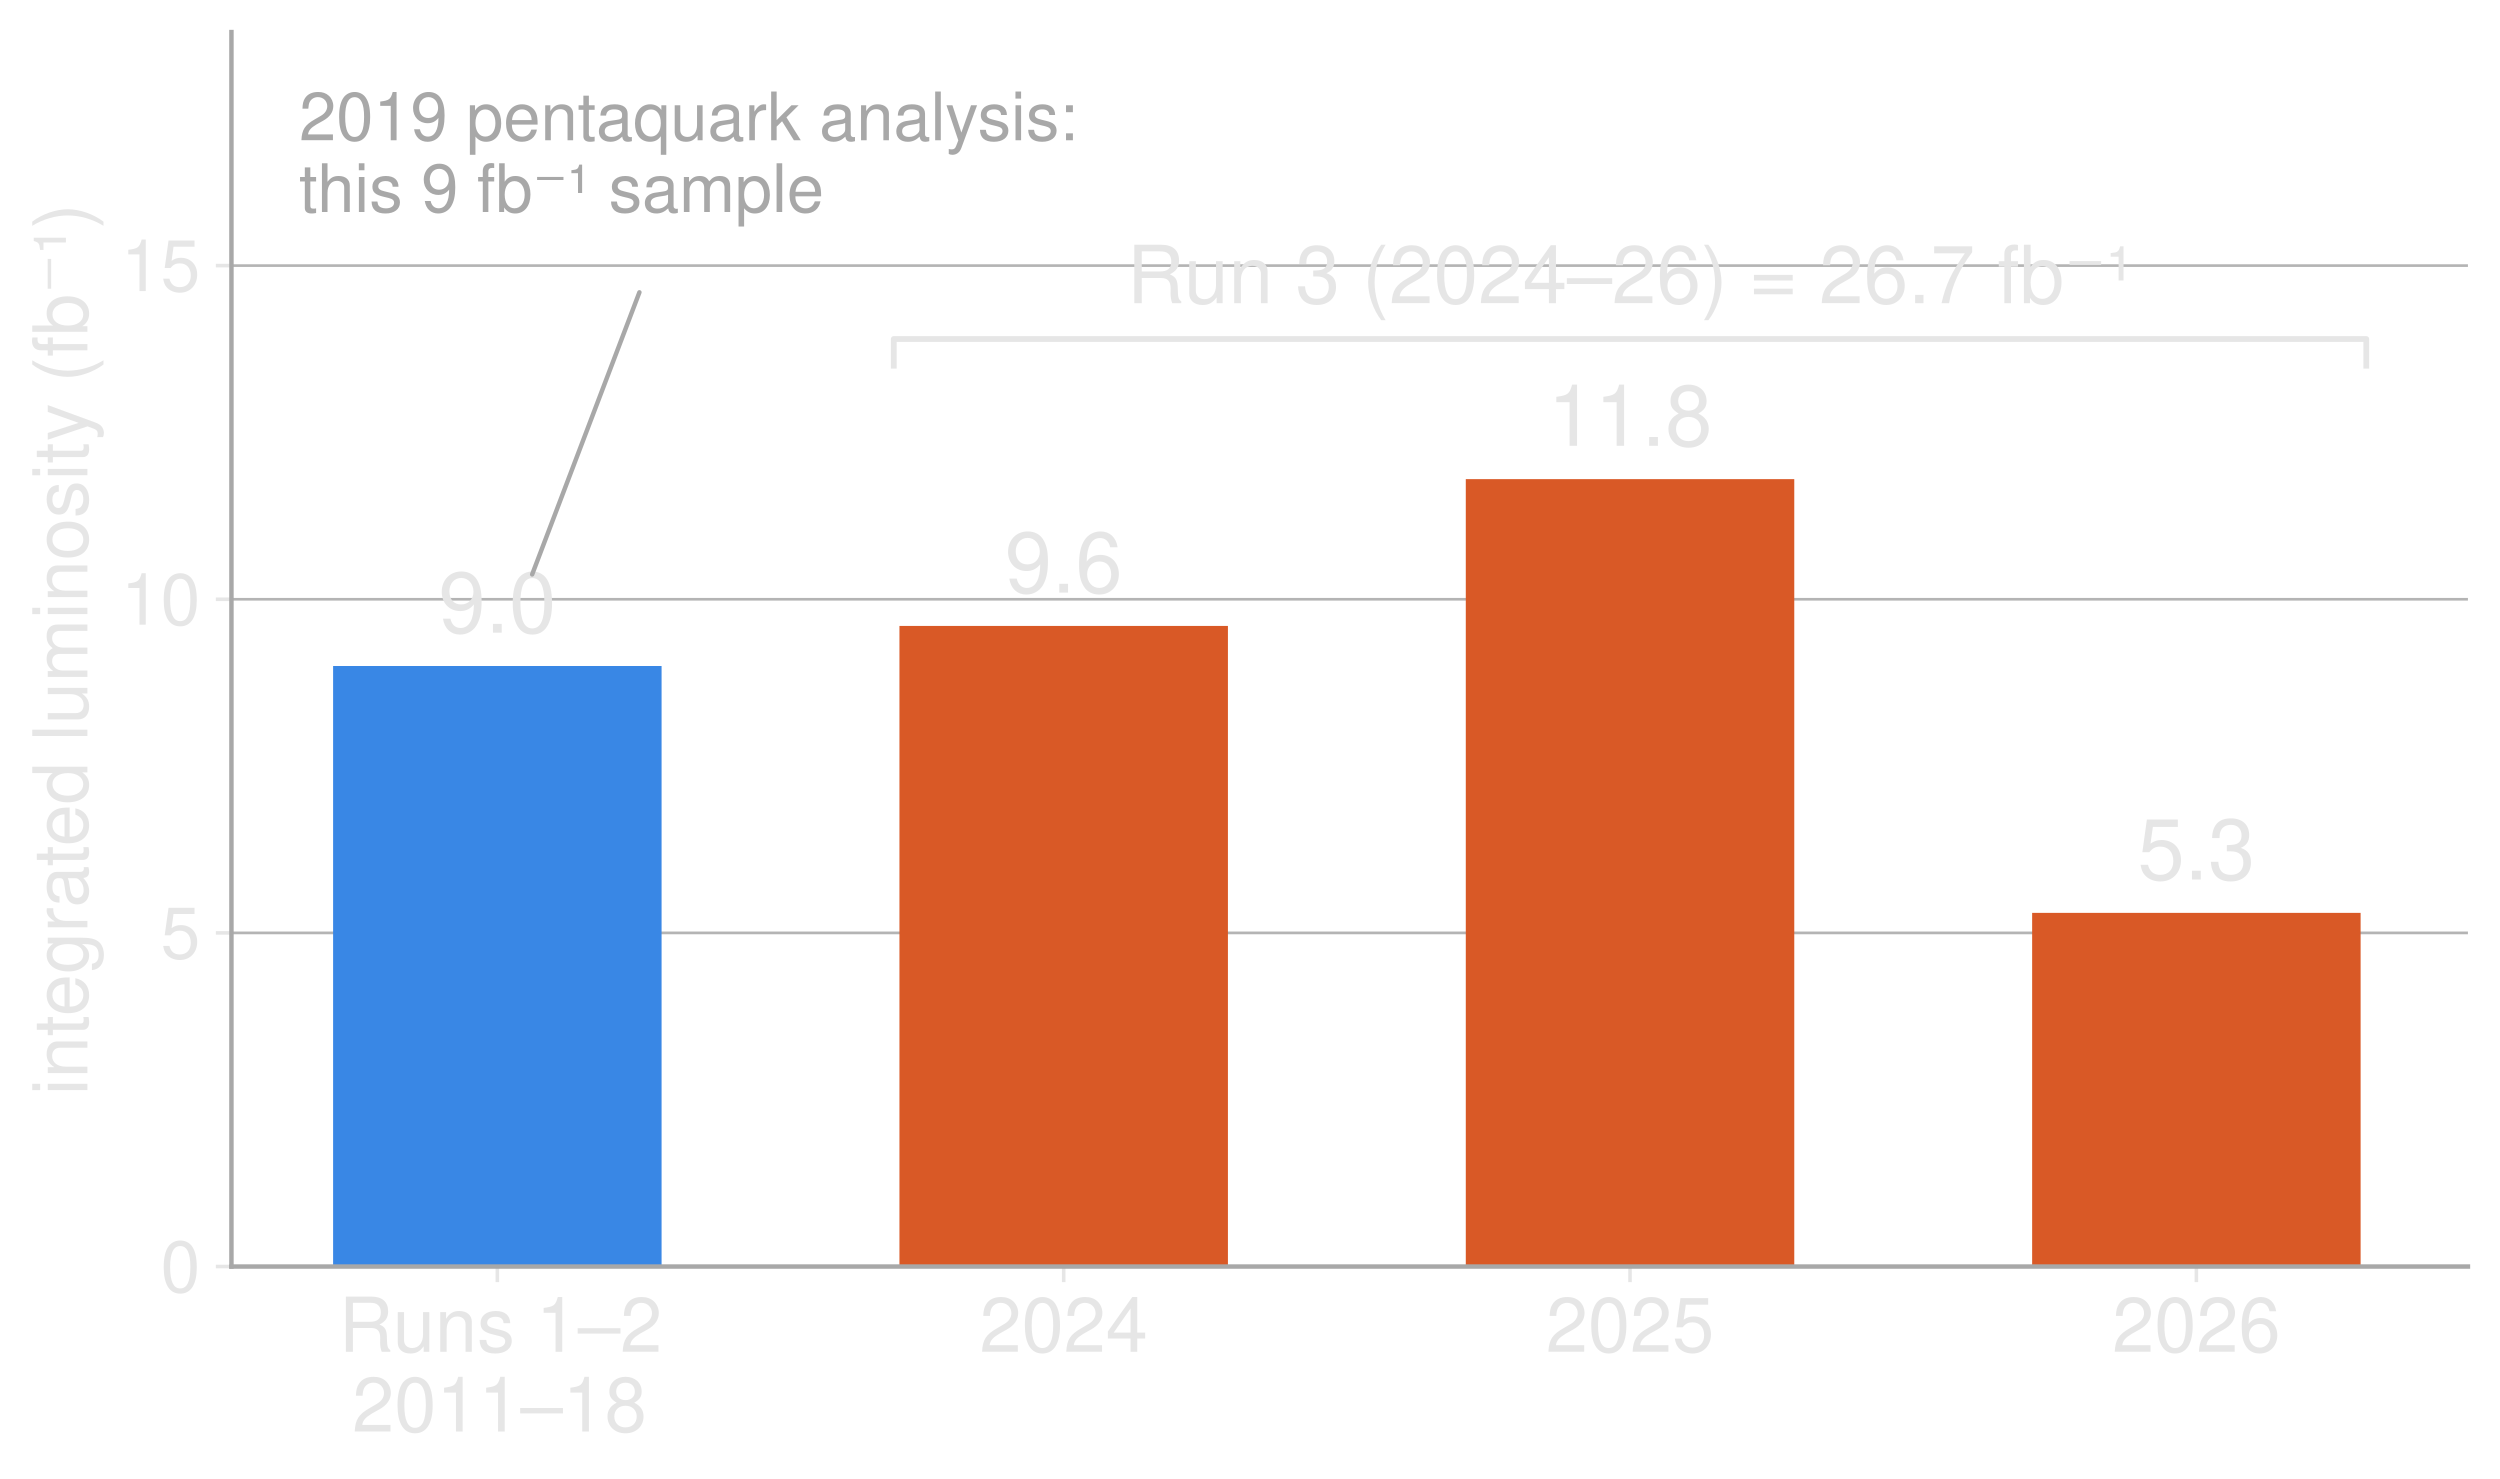
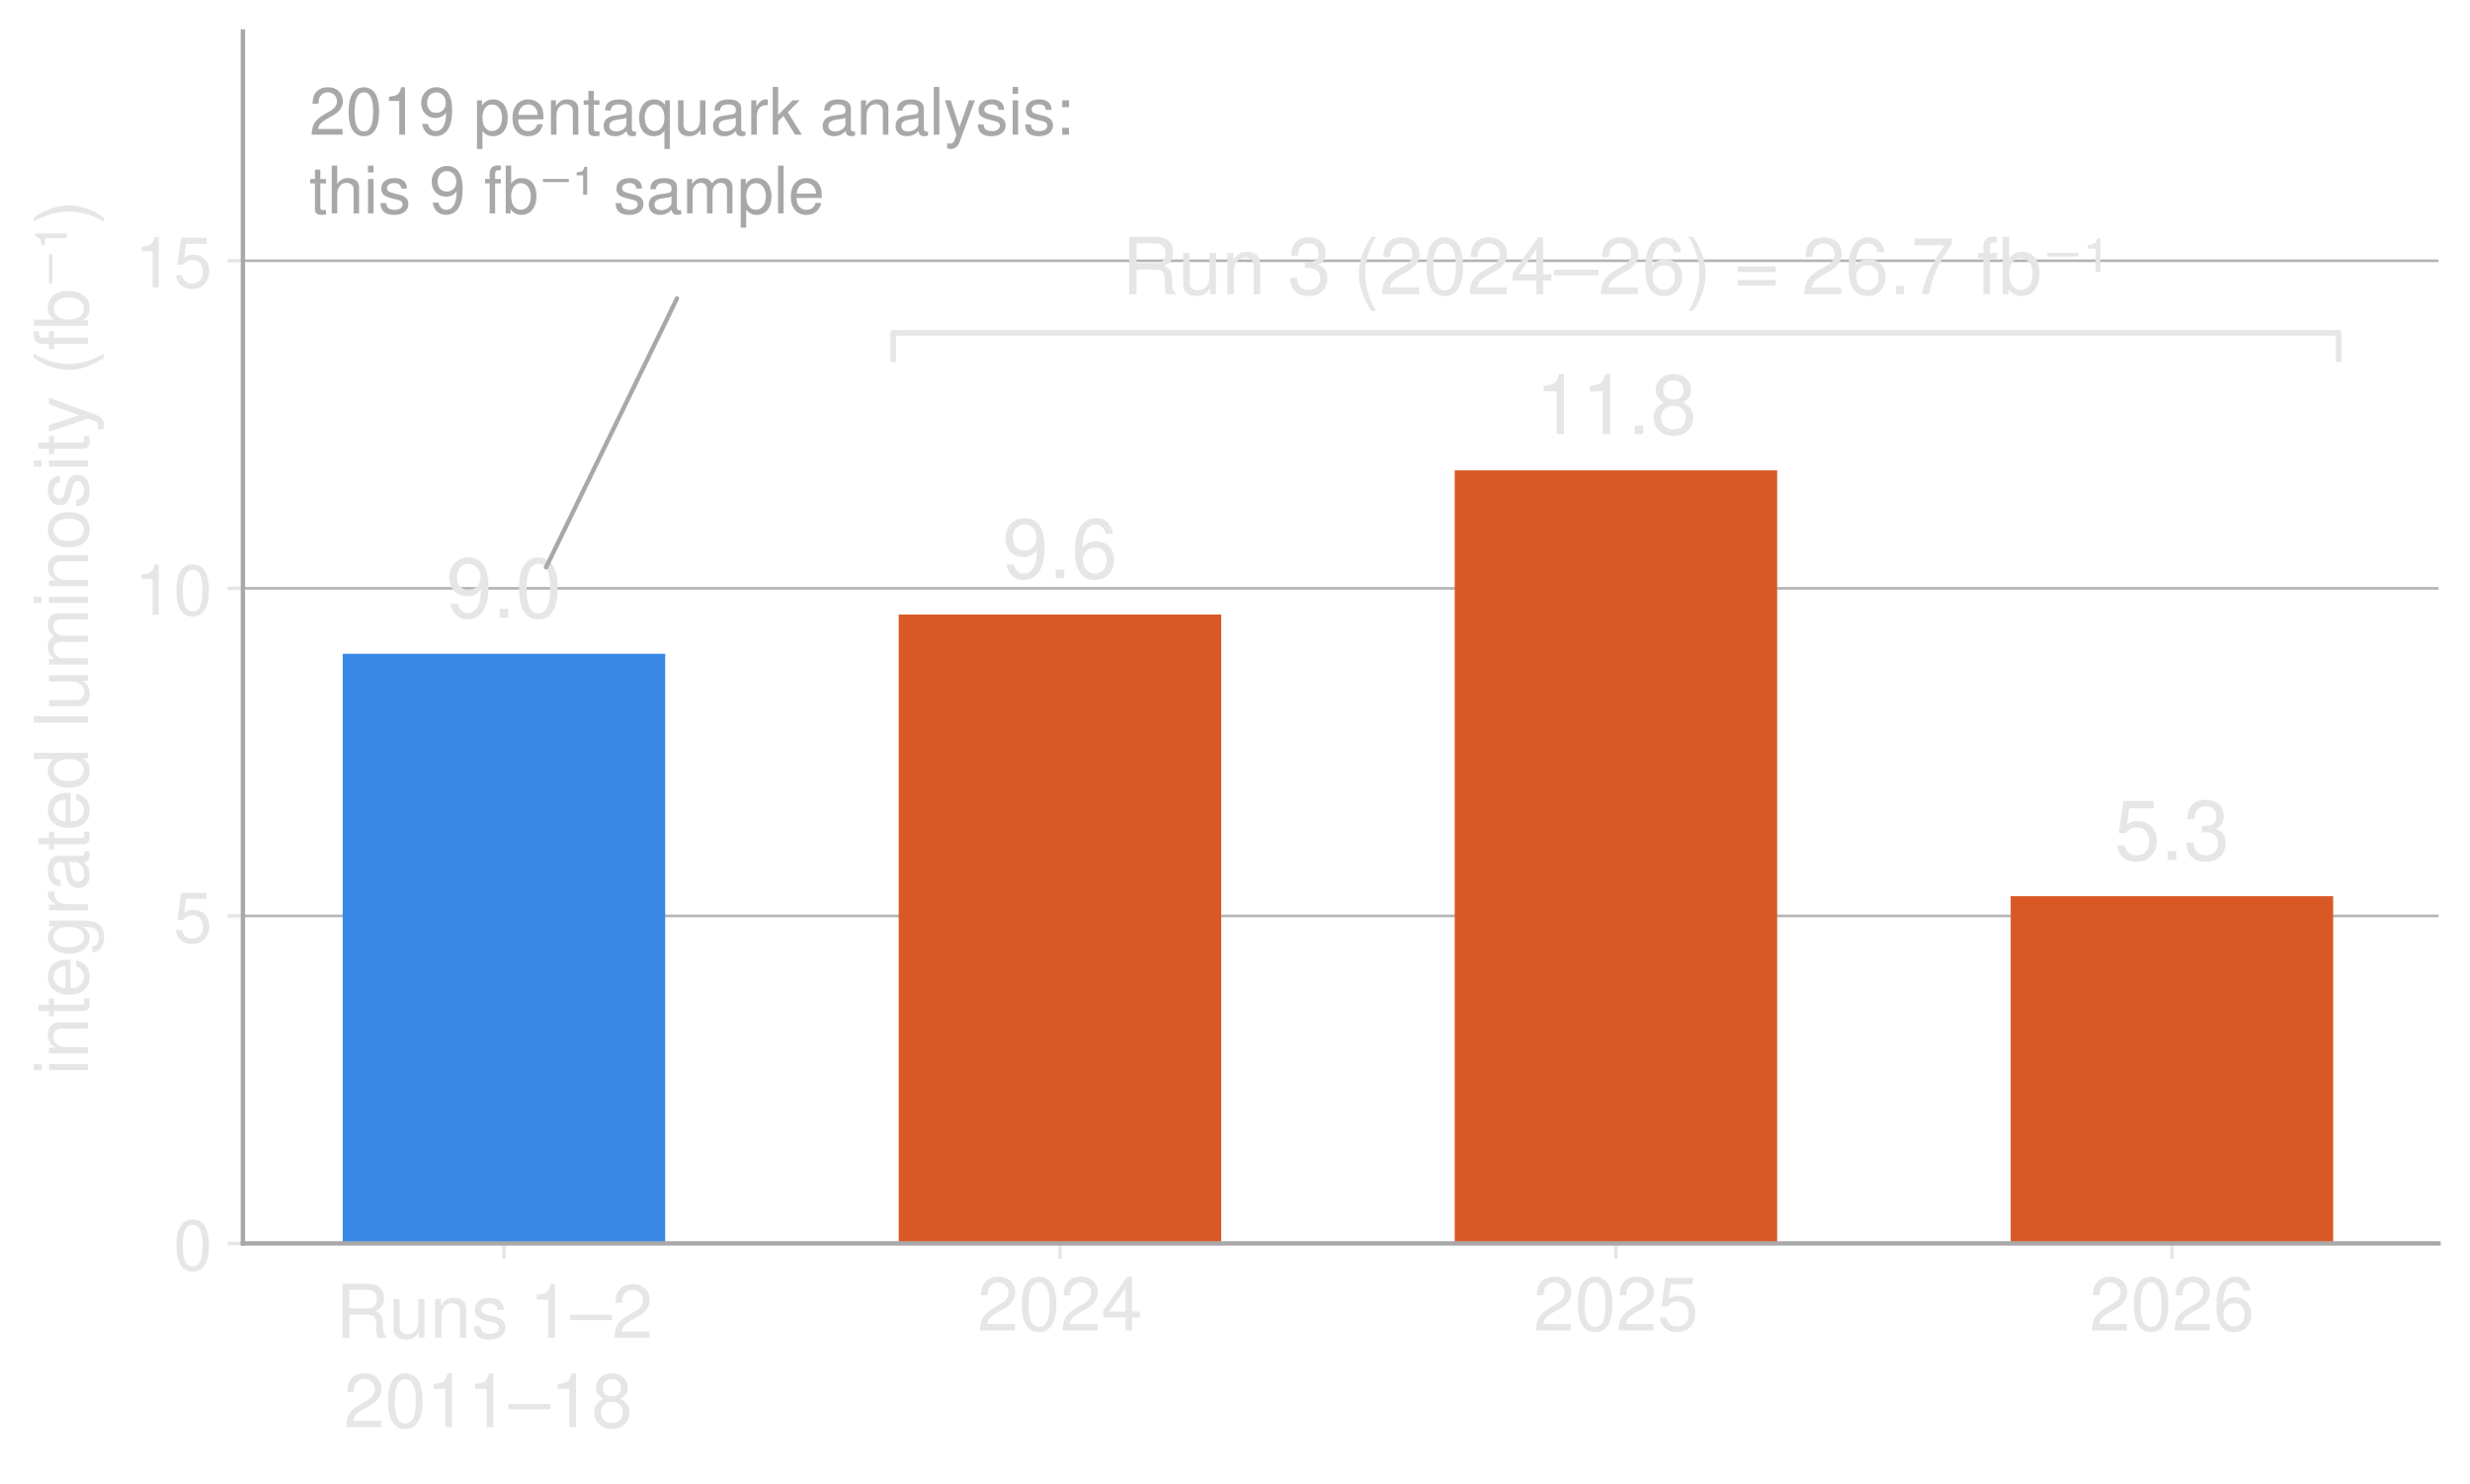
- <svg xmlns="http://www.w3.org/2000/svg" xmlns:xlink="http://www.w3.org/1999/xlink" width="561.37pt" height="332.005pt" viewBox="0 0 561.37 332.005" version="1.1">
+ <svg xmlns="http://www.w3.org/2000/svg" xmlns:xlink="http://www.w3.org/1999/xlink" width="564.961pt" height="339.407pt" viewBox="0 0 564.961 339.407" version="1.1">
  <defs>
    <style type="text/css">*{stroke-linejoin: round; stroke-linecap: butt}</style>
  </defs>
  <g id="figure_1">
    <g id="patch_1">
-       <path d="M 0 332.005  L 561.37 332.005  L 561.37 0  L 0 0  L 0 332.005  z " style="fill: none" />
+       <path d="M 0 339.407  L 564.961 339.407  L 564.961 0  L 0 0  L 0 339.407  z " style="fill: none" />
    </g>
    <g id="axes_1">
      <g id="patch_2">
-         <path d="M 51.97 284.4  L 554.17 284.4  L 554.17 7.2  L 51.97 7.2  L 51.97 284.4  z " style="fill: none" />
+         <path d="M 55.561 284.4  L 557.761 284.4  L 557.761 7.2  L 55.561 7.2  L 55.561 284.4  z " style="fill: none" />
      </g>
      <g id="matplotlib.axis_1">
        <g id="xtick_1">
          <g id="line2d_1">
            <defs>
              <path id="m667692e9c4" d="M 0 0  L 0 3.5  " style="stroke: #e6e6e6; stroke-width: 0.8" />
            </defs>
            <g>
-               <use xlink:href="#m667692e9c4" x="111.677" y="284.4" style="fill: #e6e6e6; stroke: #e6e6e6; stroke-width: 0.8" />
+               <use xlink:href="#m667692e9c4" x="115.268" y="284.4" style="fill: #e6e6e6; stroke: #e6e6e6; stroke-width: 0.8" />
            </g>
          </g>
          <g id="text_1">
-             <text style="font-size: 17px; font-family: 'Helvetica Neue', 'Helvetica', 'Arial', 'DejaVu Sans', sans-serif; fill: #e6e6e6" transform="translate(76.08988 303.5391)">Runs 1–2</text>
-             <text style="font-size: 17px; font-family: 'Helvetica Neue', 'Helvetica', 'Arial', 'DejaVu Sans', sans-serif; fill: #e6e6e6" transform="translate(79.07418 321.4555)">2011–18</text>
+             <text style="font-size: 17px; font-family: 'Helvetica Neue', 'Helvetica', 'Arial', 'DejaVu Sans', sans-serif; fill: #e6e6e6" transform="translate(76.77394 306.0177)">Runs 1–2</text>
+             <text style="font-size: 17px; font-family: 'Helvetica Neue', 'Helvetica', 'Arial', 'DejaVu Sans', sans-serif; fill: #e6e6e6" transform="translate(78.56957 326.421)">2011–18</text>
          </g>
        </g>
        <g id="xtick_2">
          <g id="line2d_2">
            <g>
-               <use xlink:href="#m667692e9c4" x="238.848" y="284.4" style="fill: #e6e6e6; stroke: #e6e6e6; stroke-width: 0.8" />
+               <use xlink:href="#m667692e9c4" x="242.44" y="284.4" style="fill: #e6e6e6; stroke: #e6e6e6; stroke-width: 0.8" />
            </g>
          </g>
          <g id="text_2">
-             <text style="font-size: 17px; font-family: 'Helvetica Neue', 'Helvetica', 'Arial', 'DejaVu Sans', sans-serif; text-anchor: middle; fill: #e6e6e6" x="238.848" y="303.539" transform="rotate(-0 238.8484 303.5391)">2024</text>
+             <text style="font-size: 17px; font-family: 'Helvetica Neue', 'Helvetica', 'Arial', 'DejaVu Sans', sans-serif; text-anchor: middle; fill: #e6e6e6" x="242.44" y="304.316" transform="rotate(-0 242.4398 304.316)">2024</text>
          </g>
        </g>
        <g id="xtick_3">
          <g id="line2d_3">
            <g>
-               <use xlink:href="#m667692e9c4" x="366.02" y="284.4" style="fill: #e6e6e6; stroke: #e6e6e6; stroke-width: 0.8" />
+               <use xlink:href="#m667692e9c4" x="369.611" y="284.4" style="fill: #e6e6e6; stroke: #e6e6e6; stroke-width: 0.8" />
            </g>
          </g>
          <g id="text_3">
-             <text style="font-size: 17px; font-family: 'Helvetica Neue', 'Helvetica', 'Arial', 'DejaVu Sans', sans-serif; text-anchor: middle; fill: #e6e6e6" x="366.02" y="303.539" transform="rotate(-0 366.0199 303.5391)">2025</text>
+             <text style="font-size: 17px; font-family: 'Helvetica Neue', 'Helvetica', 'Arial', 'DejaVu Sans', sans-serif; text-anchor: middle; fill: #e6e6e6" x="369.611" y="304.316" transform="rotate(-0 369.6112 304.316)">2025</text>
          </g>
        </g>
        <g id="xtick_4">
          <g id="line2d_4">
            <g>
-               <use xlink:href="#m667692e9c4" x="493.191" y="284.4" style="fill: #e6e6e6; stroke: #e6e6e6; stroke-width: 0.8" />
+               <use xlink:href="#m667692e9c4" x="496.783" y="284.4" style="fill: #e6e6e6; stroke: #e6e6e6; stroke-width: 0.8" />
            </g>
          </g>
          <g id="text_4">
-             <text style="font-size: 17px; font-family: 'Helvetica Neue', 'Helvetica', 'Arial', 'DejaVu Sans', sans-serif; text-anchor: middle; fill: #e6e6e6" x="493.191" y="303.539" transform="rotate(-0 493.1913 303.5391)">2026</text>
+             <text style="font-size: 17px; font-family: 'Helvetica Neue', 'Helvetica', 'Arial', 'DejaVu Sans', sans-serif; text-anchor: middle; fill: #e6e6e6" x="496.783" y="304.316" transform="rotate(-0 496.7826 304.316)">2026</text>
          </g>
        </g>
      </g>
      <g id="matplotlib.axis_2">
        <g id="ytick_1">
          <g id="line2d_5">
-             <path d="M 51.97 284.4  L 554.17 284.4  " clip-path="url(#pe8f00c30ac)" style="fill: none; stroke: #6b6b6b; stroke-opacity: 0.5; stroke-width: 0.6; stroke-linecap: square" />
+             <path d="M 55.561 284.4  L 557.761 284.4  " clip-path="url(#p9c768e465a)" style="fill: none; stroke: #6b6b6b; stroke-opacity: 0.5; stroke-width: 0.6; stroke-linecap: square" />
          </g>
          <g id="line2d_6">
            <defs>
              <path id="m61c6cef285" d="M 0 0  L -3.5 0  " style="stroke: #e6e6e6; stroke-width: 0.8" />
            </defs>
            <g>
-               <use xlink:href="#m61c6cef285" x="51.97" y="284.4" style="fill: #e6e6e6; stroke: #e6e6e6; stroke-width: 0.8" />
+               <use xlink:href="#m61c6cef285" x="55.561" y="284.4" style="fill: #e6e6e6; stroke: #e6e6e6; stroke-width: 0.8" />
            </g>
          </g>
          <g id="text_5">
-             <text style="font-size: 16px; font-family: 'Helvetica Neue', 'Helvetica', 'Arial', 'DejaVu Sans', sans-serif; text-anchor: end; fill: #e6e6e6" x="44.97" y="290.113" transform="rotate(-0 44.97 290.1125)">0</text>
+             <text style="font-size: 16px; font-family: 'Helvetica Neue', 'Helvetica', 'Arial', 'DejaVu Sans', sans-serif; text-anchor: end; fill: #e6e6e6" x="48.561" y="290.478" transform="rotate(-0 48.56133 290.4781)">0</text>
          </g>
        </g>
        <g id="ytick_2">
          <g id="line2d_7">
-             <path d="M 51.97 209.481  L 554.17 209.481  " clip-path="url(#pe8f00c30ac)" style="fill: none; stroke: #6b6b6b; stroke-opacity: 0.5; stroke-width: 0.6; stroke-linecap: square" />
+             <path d="M 55.561 209.481  L 557.761 209.481  " clip-path="url(#p9c768e465a)" style="fill: none; stroke: #6b6b6b; stroke-opacity: 0.5; stroke-width: 0.6; stroke-linecap: square" />
          </g>
          <g id="line2d_8">
            <g>
-               <use xlink:href="#m61c6cef285" x="51.97" y="209.481" style="fill: #e6e6e6; stroke: #e6e6e6; stroke-width: 0.8" />
+               <use xlink:href="#m61c6cef285" x="55.561" y="209.481" style="fill: #e6e6e6; stroke: #e6e6e6; stroke-width: 0.8" />
            </g>
          </g>
          <g id="text_6">
-             <text style="font-size: 16px; font-family: 'Helvetica Neue', 'Helvetica', 'Arial', 'DejaVu Sans', sans-serif; text-anchor: end; fill: #e6e6e6" x="44.97" y="215.194" transform="rotate(-0 44.97 215.1936)">5</text>
+             <text style="font-size: 16px; font-family: 'Helvetica Neue', 'Helvetica', 'Arial', 'DejaVu Sans', sans-serif; text-anchor: end; fill: #e6e6e6" x="48.561" y="215.559" transform="rotate(-0 48.56133 215.5592)">5</text>
          </g>
        </g>
        <g id="ytick_3">
          <g id="line2d_9">
-             <path d="M 51.97 134.562  L 554.17 134.562  " clip-path="url(#pe8f00c30ac)" style="fill: none; stroke: #6b6b6b; stroke-opacity: 0.5; stroke-width: 0.6; stroke-linecap: square" />
+             <path d="M 55.561 134.562  L 557.761 134.562  " clip-path="url(#p9c768e465a)" style="fill: none; stroke: #6b6b6b; stroke-opacity: 0.5; stroke-width: 0.6; stroke-linecap: square" />
          </g>
          <g id="line2d_10">
            <g>
-               <use xlink:href="#m61c6cef285" x="51.97" y="134.562" style="fill: #e6e6e6; stroke: #e6e6e6; stroke-width: 0.8" />
+               <use xlink:href="#m61c6cef285" x="55.561" y="134.562" style="fill: #e6e6e6; stroke: #e6e6e6; stroke-width: 0.8" />
            </g>
          </g>
          <g id="text_7">
-             <text style="font-size: 16px; font-family: 'Helvetica Neue', 'Helvetica', 'Arial', 'DejaVu Sans', sans-serif; text-anchor: end; fill: #e6e6e6" x="44.97" y="140.275" transform="rotate(-0 44.97 140.2747)">10</text>
+             <text style="font-size: 16px; font-family: 'Helvetica Neue', 'Helvetica', 'Arial', 'DejaVu Sans', sans-serif; text-anchor: end; fill: #e6e6e6" x="48.561" y="140.64" transform="rotate(-0 48.56133 140.6403)">10</text>
          </g>
        </g>
        <g id="ytick_4">
          <g id="line2d_11">
-             <path d="M 51.97 59.643  L 554.17 59.643  " clip-path="url(#pe8f00c30ac)" style="fill: none; stroke: #6b6b6b; stroke-opacity: 0.5; stroke-width: 0.6; stroke-linecap: square" />
+             <path d="M 55.561 59.643  L 557.761 59.643  " clip-path="url(#p9c768e465a)" style="fill: none; stroke: #6b6b6b; stroke-opacity: 0.5; stroke-width: 0.6; stroke-linecap: square" />
          </g>
          <g id="line2d_12">
            <g>
-               <use xlink:href="#m61c6cef285" x="51.97" y="59.643" style="fill: #e6e6e6; stroke: #e6e6e6; stroke-width: 0.8" />
+               <use xlink:href="#m61c6cef285" x="55.561" y="59.643" style="fill: #e6e6e6; stroke: #e6e6e6; stroke-width: 0.8" />
            </g>
          </g>
          <g id="text_8">
-             <text style="font-size: 16px; font-family: 'Helvetica Neue', 'Helvetica', 'Arial', 'DejaVu Sans', sans-serif; text-anchor: end; fill: #e6e6e6" x="44.97" y="65.356" transform="rotate(-0 44.97 65.35574)">15</text>
+             <text style="font-size: 16px; font-family: 'Helvetica Neue', 'Helvetica', 'Arial', 'DejaVu Sans', sans-serif; text-anchor: end; fill: #e6e6e6" x="48.561" y="65.721" transform="rotate(-0 48.56133 65.72137)">15</text>
          </g>
        </g>
        <g id="text_9">
-           <text style="font-size: 17px; font-family: 'Helvetica Neue', 'Helvetica', 'Arial', 'DejaVu Sans', sans-serif; text-anchor: middle; fill: #e6e6e6" x="19.626" y="145.8" transform="rotate(-90 19.62594 145.8)">integrated luminosity (fb⁻¹)</text>
+           <text style="font-size: 17px; font-family: 'Helvetica Neue', 'Helvetica', 'Arial', 'DejaVu Sans', sans-serif; text-anchor: middle; fill: #e6e6e6" x="20.117" y="145.8" transform="rotate(-90 20.11734 145.8)">integrated luminosity (fb⁻¹)</text>
        </g>
      </g>
      <g id="patch_3">
-         <path d="M 74.797 284.4  L 148.557 284.4  L 148.557 149.546  L 74.797 149.546  z " clip-path="url(#pe8f00c30ac)" style="fill: #3987e5" />
+         <path d="M 78.389 284.4  L 152.148 284.4  L 152.148 149.546  L 78.389 149.546  z " clip-path="url(#p9c768e465a)" style="fill: #3987e5" />
      </g>
      <g id="patch_4">
-         <path d="M 201.969 284.4  L 275.728 284.4  L 275.728 140.556  L 201.969 140.556  z " clip-path="url(#pe8f00c30ac)" style="fill: #d95926" />
+         <path d="M 205.56 284.4  L 279.319 284.4  L 279.319 140.556  L 205.56 140.556  z " clip-path="url(#p9c768e465a)" style="fill: #d95926" />
      </g>
      <g id="patch_5">
-         <path d="M 329.14 284.4  L 402.9 284.4  L 402.9 107.591  L 329.14 107.591  z " clip-path="url(#pe8f00c30ac)" style="fill: #d95926" />
+         <path d="M 332.731 284.4  L 406.491 284.4  L 406.491 107.591  L 332.731 107.591  z " clip-path="url(#p9c768e465a)" style="fill: #d95926" />
      </g>
      <g id="patch_6">
-         <path d="M 456.312 284.4  L 530.071 284.4  L 530.071 204.986  L 456.312 204.986  z " clip-path="url(#pe8f00c30ac)" style="fill: #d95926" />
+         <path d="M 459.903 284.4  L 533.662 284.4  L 533.662 204.986  L 459.903 204.986  z " clip-path="url(#p9c768e465a)" style="fill: #d95926" />
      </g>
      <g id="line2d_13">
-         <path d="M 200.697 82.119  L 200.697 76.125  L 531.343 76.125  L 531.343 82.119  " clip-path="url(#pe8f00c30ac)" style="fill: none; stroke: #e6e6e6; stroke-width: 1.3; stroke-linecap: square" />
+         <path d="M 204.288 82.119  L 204.288 76.125  L 534.934 76.125  L 534.934 82.119  " clip-path="url(#p9c768e465a)" style="fill: none; stroke: #e6e6e6; stroke-width: 1.3; stroke-linecap: square" />
      </g>
      <g id="patch_7">
-         <path d="M 51.97 284.4  L 51.97 7.2  " style="fill: none; stroke: #a8a8a8; stroke-linejoin: miter; stroke-linecap: square" />
+         <path d="M 55.561 284.4  L 55.561 7.2  " style="fill: none; stroke: #a8a8a8; stroke-linejoin: miter; stroke-linecap: square" />
      </g>
      <g id="patch_8">
-         <path d="M 51.97 284.4  L 554.17 284.4  " style="fill: none; stroke: #a8a8a8; stroke-linejoin: miter; stroke-linecap: square" />
+         <path d="M 55.561 284.4  L 557.761 284.4  " style="fill: none; stroke: #a8a8a8; stroke-linejoin: miter; stroke-linecap: square" />
      </g>
      <g id="text_10">
-         <text style="font-size: 19px; font-family: 'Helvetica Neue', 'Helvetica', 'Arial', 'DejaVu Sans', sans-serif; text-anchor: middle; fill: #e6e6e6" x="111.677" y="142.056" transform="rotate(-0 111.677 142.0564)">9.0</text>
+         <text style="font-size: 19px; font-family: 'Helvetica Neue', 'Helvetica', 'Arial', 'DejaVu Sans', sans-serif; text-anchor: middle; fill: #e6e6e6" x="115.268" y="141.236" transform="rotate(-0 115.2683 141.2355)">9.0</text>
      </g>
      <g id="text_11">
-         <text style="font-size: 19px; font-family: 'Helvetica Neue', 'Helvetica', 'Arial', 'DejaVu Sans', sans-serif; text-anchor: middle; fill: #e6e6e6" x="238.848" y="133.066" transform="rotate(-0 238.8484 133.0661)">9.6</text>
+         <text style="font-size: 19px; font-family: 'Helvetica Neue', 'Helvetica', 'Arial', 'DejaVu Sans', sans-serif; text-anchor: middle; fill: #e6e6e6" x="242.44" y="132.245" transform="rotate(-0 242.4398 132.2453)">9.6</text>
      </g>
      <g id="text_12">
-         <text style="font-size: 19px; font-family: 'Helvetica Neue', 'Helvetica', 'Arial', 'DejaVu Sans', sans-serif; text-anchor: middle; fill: #e6e6e6" x="366.02" y="100.102" transform="rotate(-0 366.0199 100.1018)">11.8</text>
+         <text style="font-size: 19px; font-family: 'Helvetica Neue', 'Helvetica', 'Arial', 'DejaVu Sans', sans-serif; text-anchor: middle; fill: #e6e6e6" x="369.611" y="99.281" transform="rotate(-0 369.6112 99.28095)">11.8</text>
      </g>
      <g id="text_13">
-         <text style="font-size: 19px; font-family: 'Helvetica Neue', 'Helvetica', 'Arial', 'DejaVu Sans', sans-serif; text-anchor: middle; fill: #e6e6e6" x="493.191" y="197.496" transform="rotate(-0 493.1913 197.4964)">5.3</text>
+         <text style="font-size: 19px; font-family: 'Helvetica Neue', 'Helvetica', 'Arial', 'DejaVu Sans', sans-serif; text-anchor: middle; fill: #e6e6e6" x="496.783" y="196.676" transform="rotate(-0 496.7826 196.6755)">5.3</text>
      </g>
      <g id="text_14">
-         <text style="font-size: 18px; font-family: 'Helvetica Neue', 'Helvetica', 'Arial', 'DejaVu Sans', sans-serif; text-anchor: middle; fill: #e6e6e6" x="366.02" y="68.084" transform="rotate(-0 366.0199 68.08371)">Run 3 (2024–26) = 26.7 fb⁻¹</text>
+         <text style="font-size: 18px; font-family: 'Helvetica Neue', 'Helvetica', 'Arial', 'DejaVu Sans', sans-serif; text-anchor: middle; fill: #e6e6e6" x="369.611" y="67.306" transform="rotate(-0 369.6112 67.30605)">Run 3 (2024–26) = 26.7 fb⁻¹</text>
      </g>
      <g id="patch_9">
-         <path d="M 143.579 65.641  Q 131.537 97.312 119.496 128.982  " style="fill: none; stroke: #a8a8a8; stroke-linecap: round" />
+         <path d="M 154.844 68.255  Q 139.871 99.011 124.898 129.766  " style="fill: none; stroke: #a8a8a8; stroke-linecap: round" />
      </g>
      <g id="text_15">
-         <text style="font-size: 15px; font-family: 'Helvetica Neue', 'Helvetica', 'Arial', 'DejaVu Sans', sans-serif; fill: #a8a8a8" transform="translate(67.16699 31.49591)">2019 pentaquark analysis:</text>
-         <text style="font-size: 15px; font-family: 'Helvetica Neue', 'Helvetica', 'Arial', 'DejaVu Sans', sans-serif; fill: #a8a8a8" transform="translate(67.16699 47.59794)">this 9 fb⁻¹ sample</text>
+         <text style="font-size: 15px; font-family: 'Helvetica Neue', 'Helvetica', 'Arial', 'DejaVu Sans', sans-serif; fill: #a8a8a8" transform="translate(70.75831 30.80825)">2019 pentaquark analysis:</text>
+         <text style="font-size: 15px; font-family: 'Helvetica Neue', 'Helvetica', 'Arial', 'DejaVu Sans', sans-serif; fill: #a8a8a8" transform="translate(70.75831 48.80825)">this 9 fb⁻¹ sample</text>
      </g>
    </g>
  </g>
  <defs>
-     <clipPath id="pe8f00c30ac">
-       <rect x="51.97" y="7.2" width="502.2" height="277.2" />
+     <clipPath id="p9c768e465a">
+       <rect x="55.561" y="7.2" width="502.2" height="277.2" />
    </clipPath>
  </defs>
</svg>
